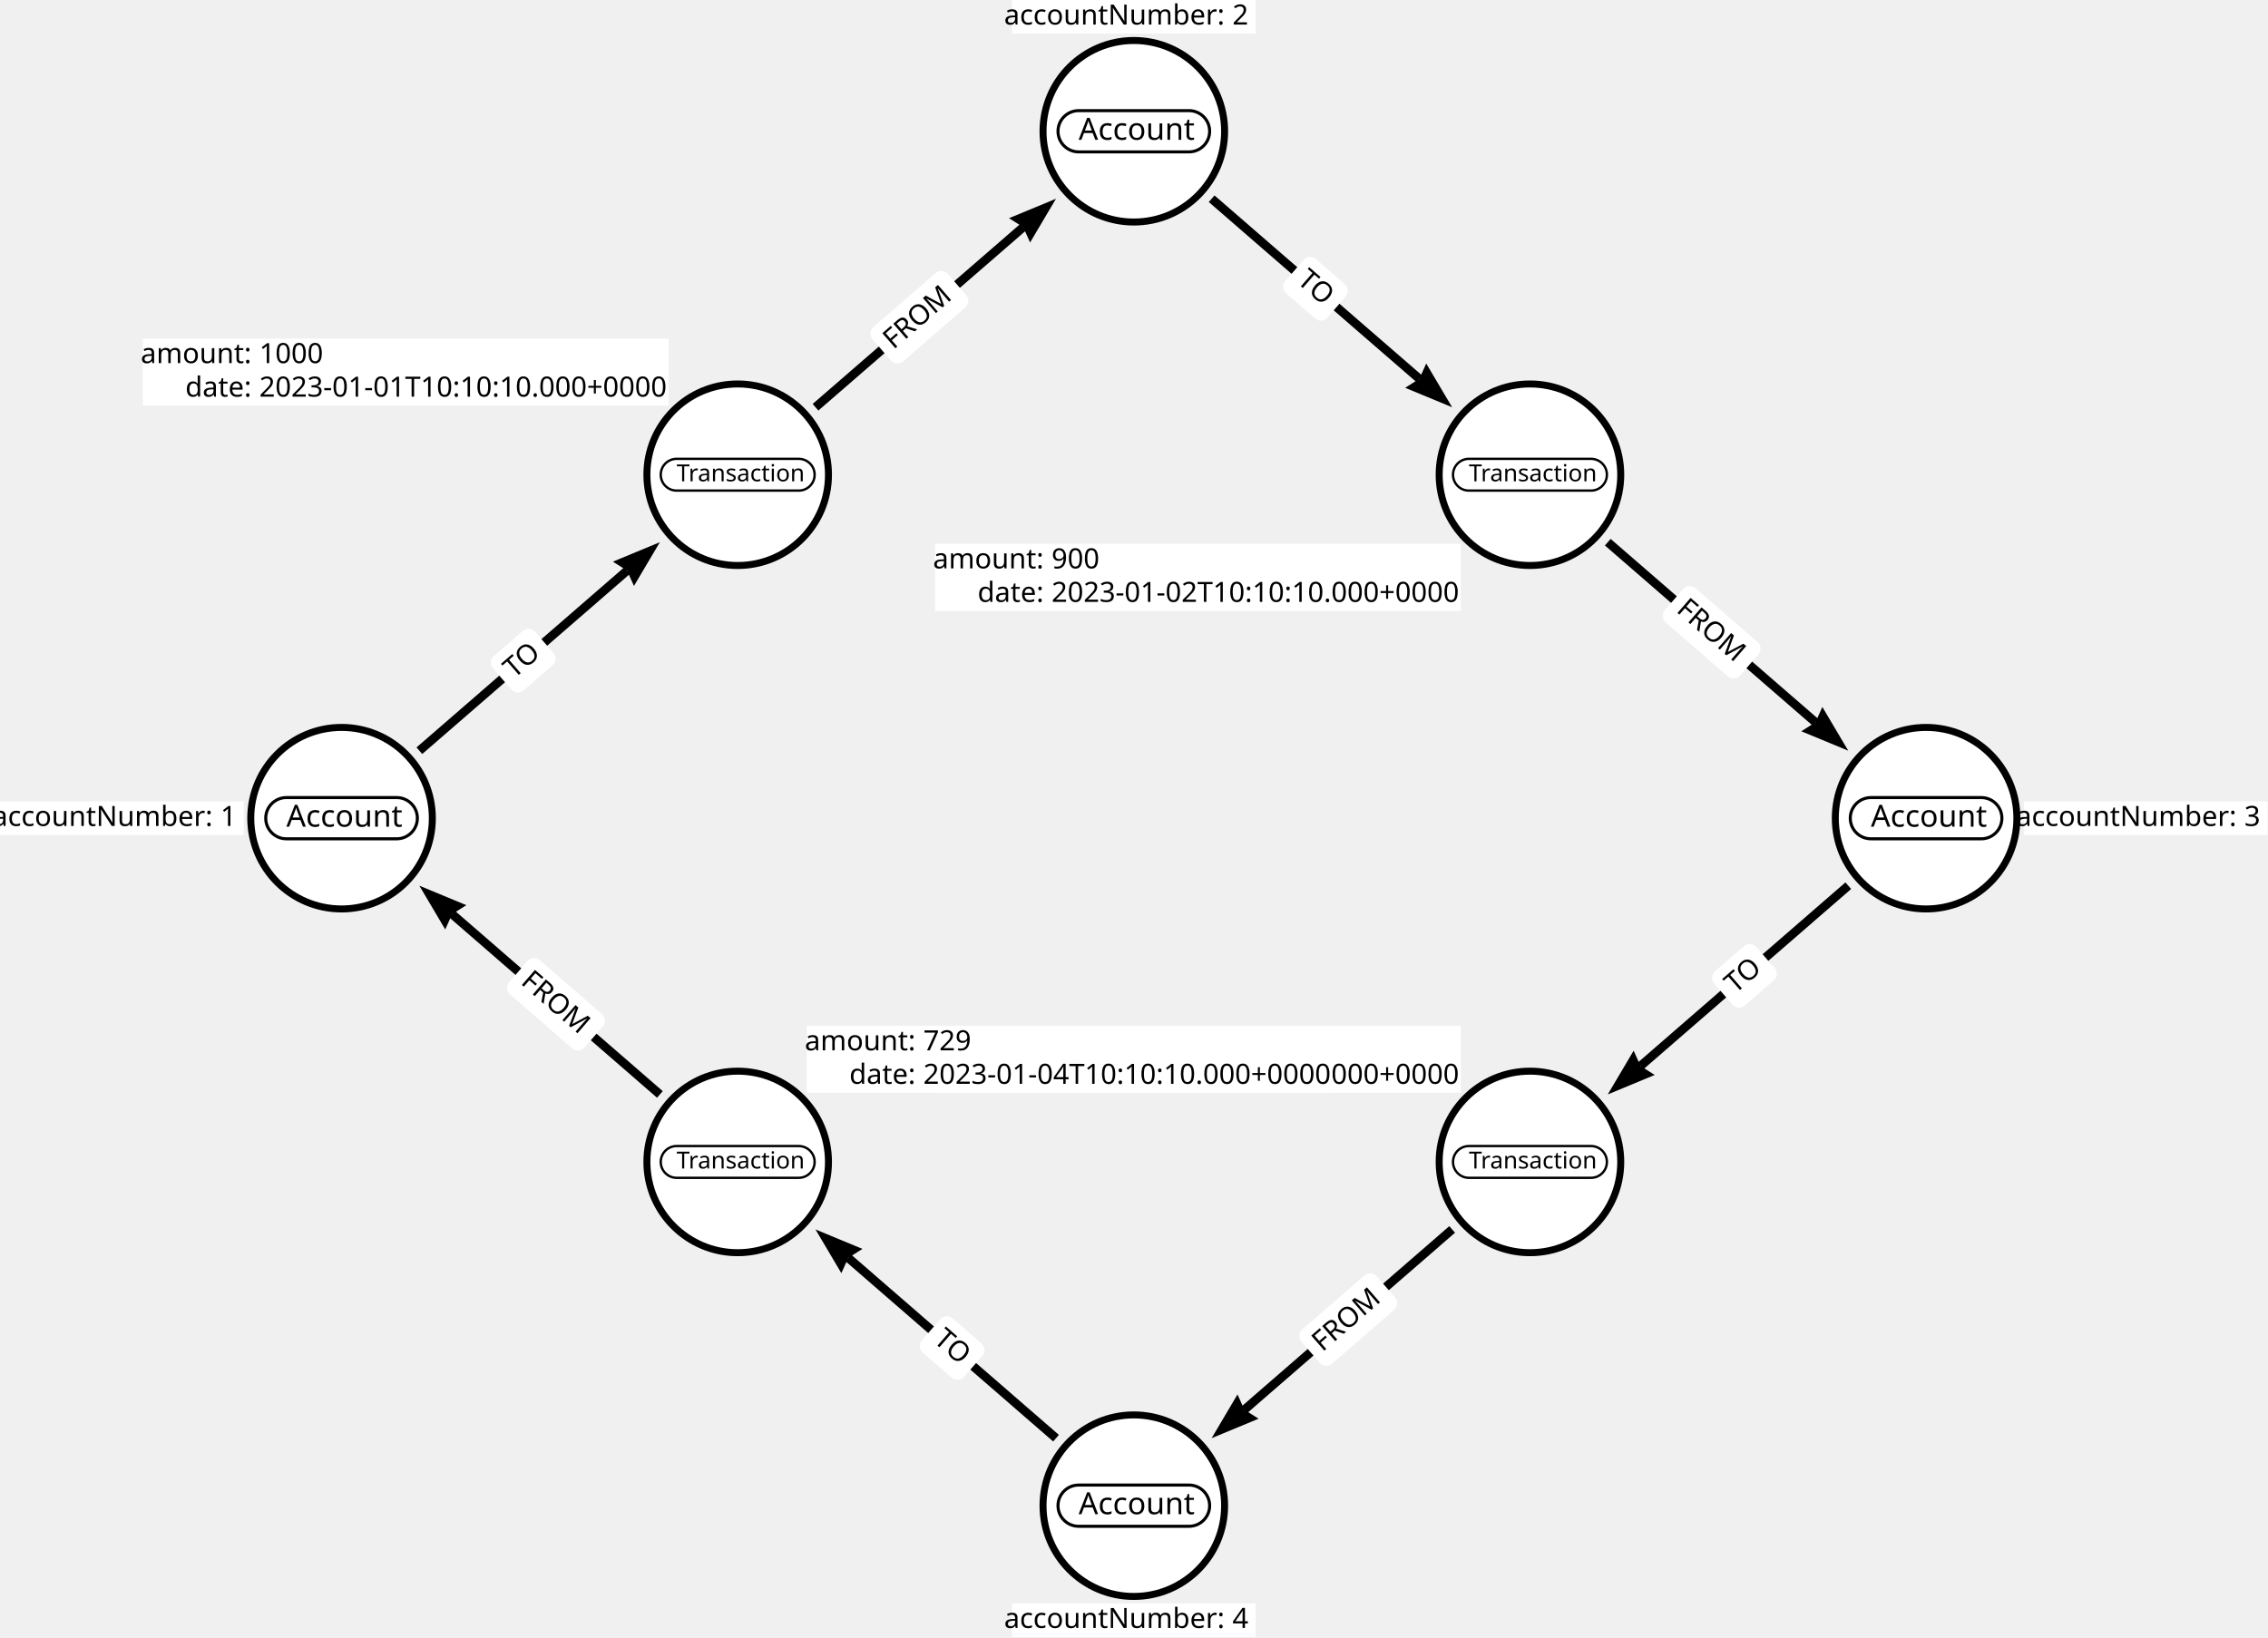
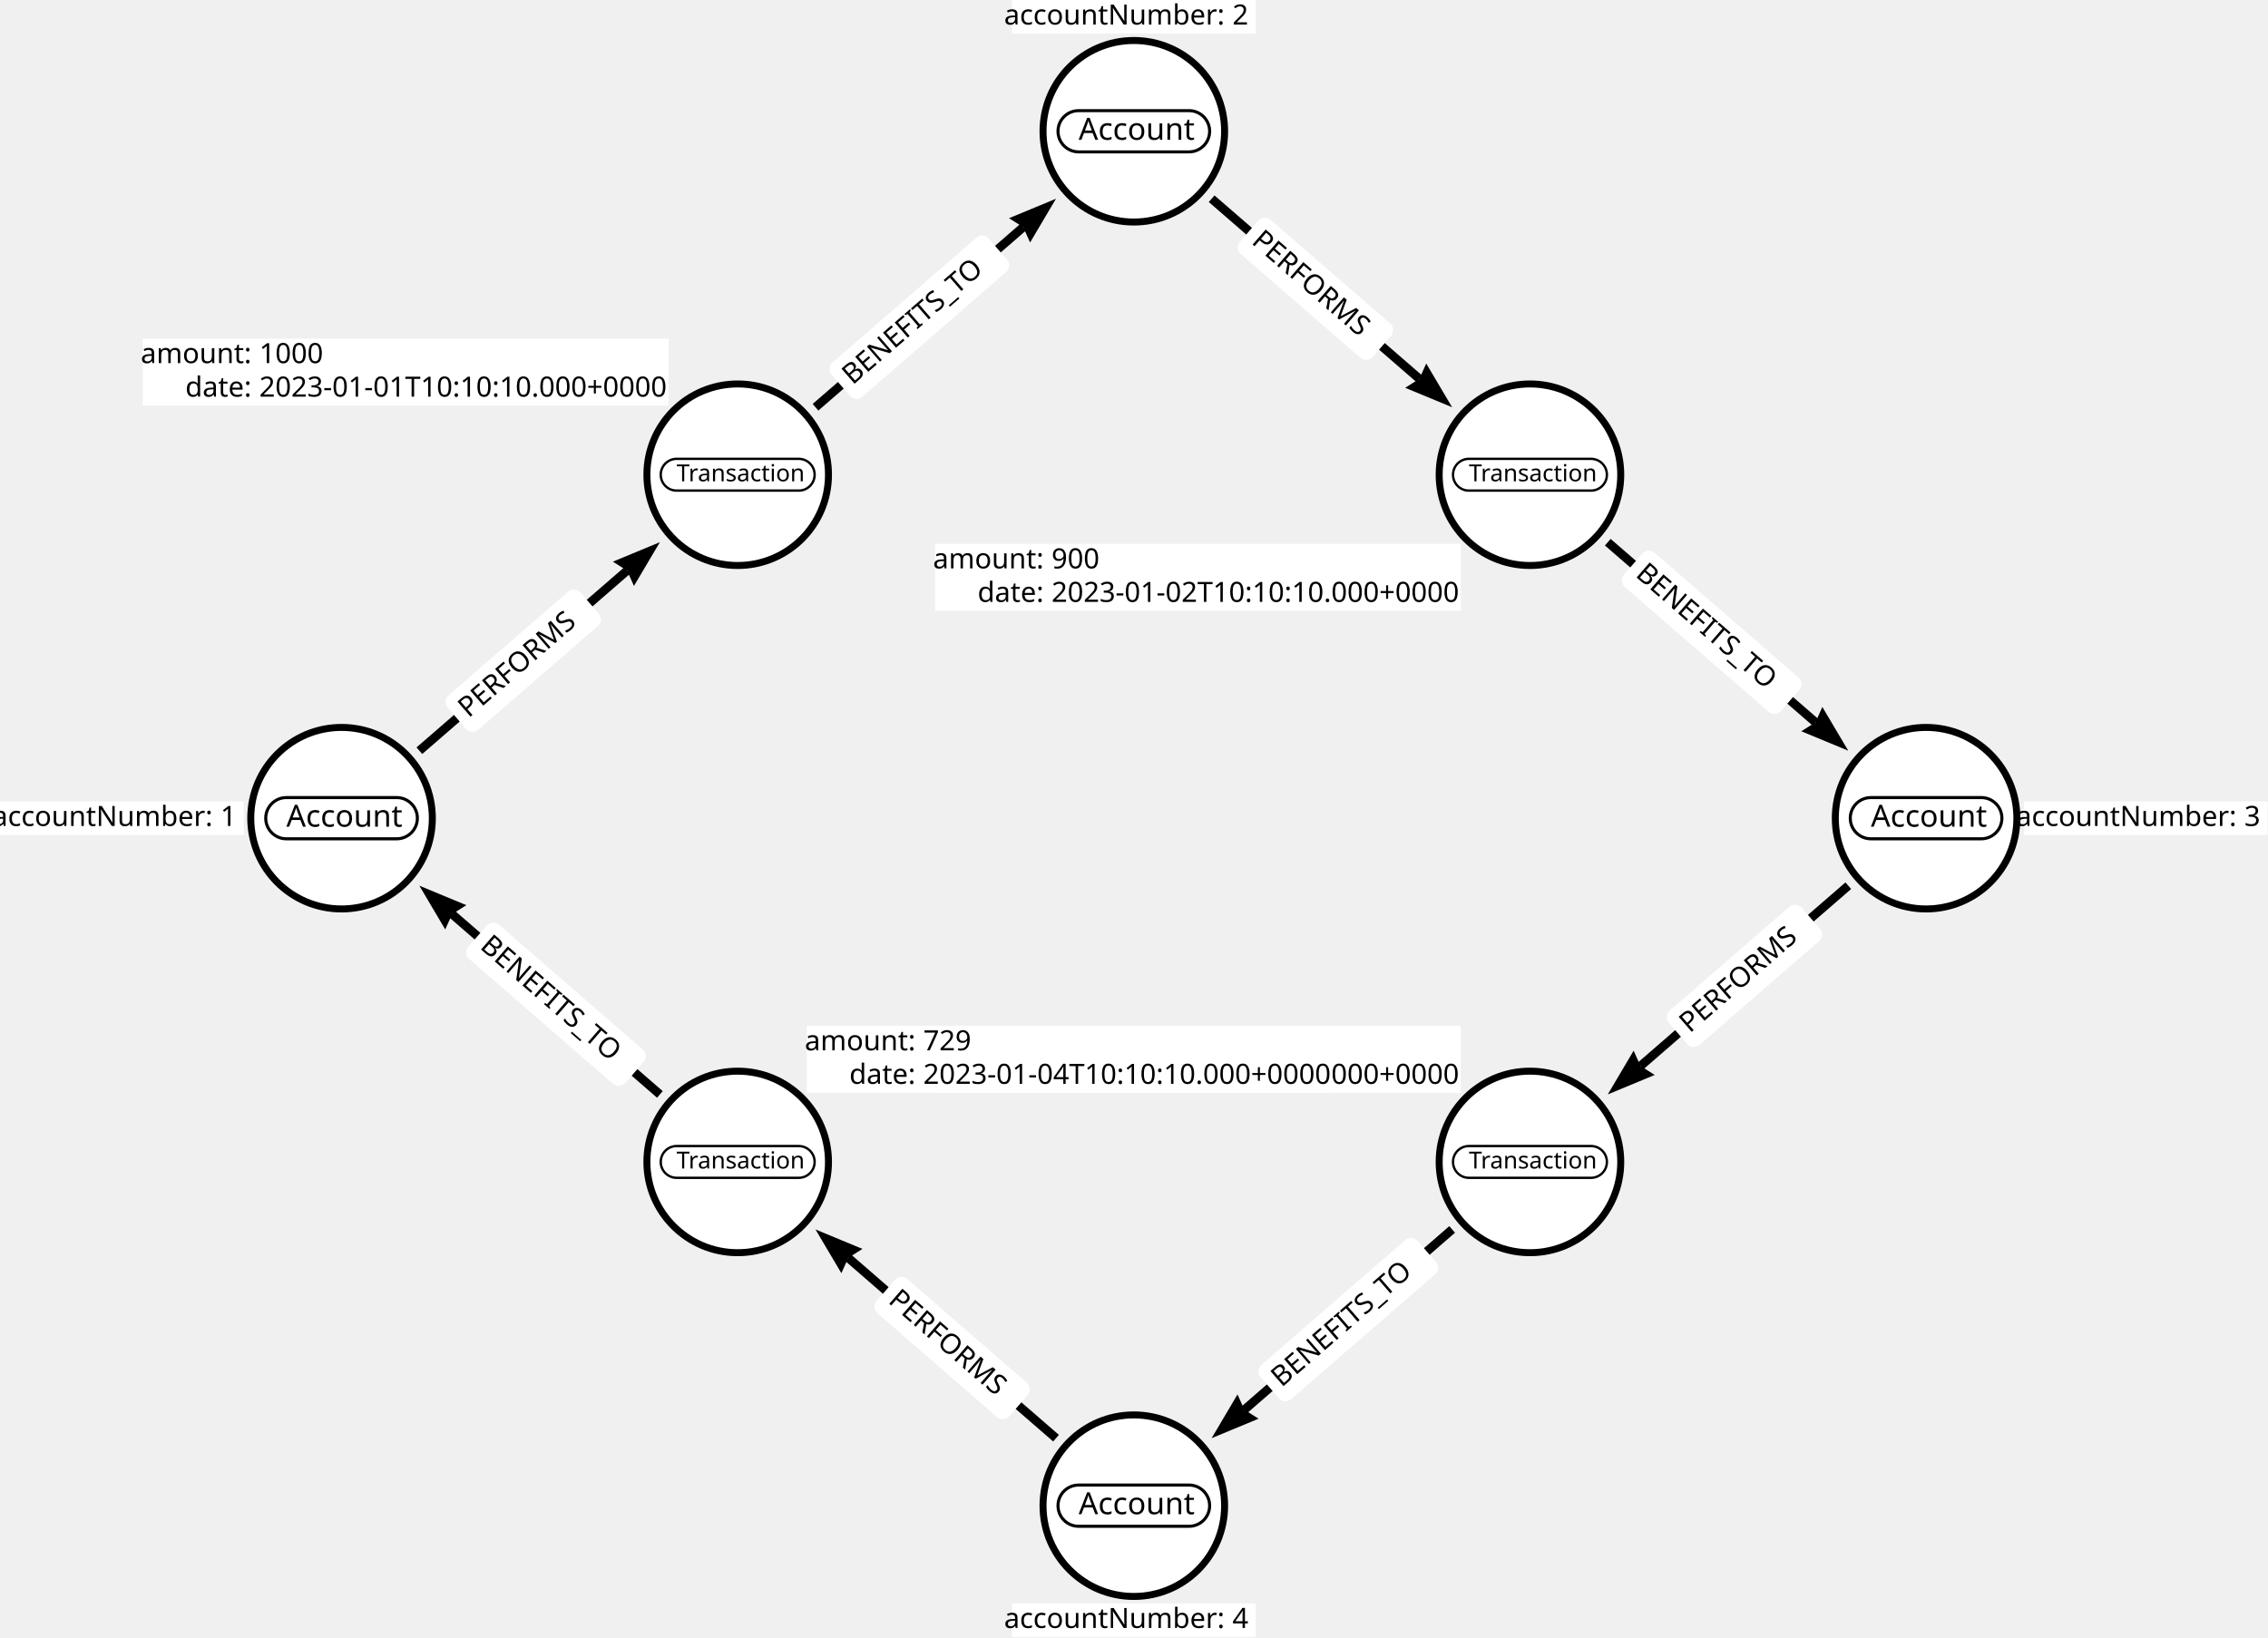
<svg xmlns="http://www.w3.org/2000/svg" width="1299" height="938" viewBox="0 0 1299 938">
  <defs>
    <style type="text/css" />
  </defs>
  <g transform="translate(541.7094 508.4757) scale(1)">
    <g class="relationship">
      <g transform="translate(107.6885 -433.2757) rotate(40.93332)" stroke-width="5" stroke="#000000">
        <path d="M 59 0 L 216.462 0" />
        <polygon points="-24.862,0 -27.625,9.208 0,0 -27.625,-9.208" fill="#000000" transform="translate(241.3239 0) rotate(0)" stroke="none" />
      </g>
      <g transform="translate(211.7404 -343.0372) rotate(40.93332) translate(0 -13)">
        <g transform="translate(0 0)">
-           <g transform="translate(-15.96875 0)" fill="#ffffff" stroke="#000000" stroke-width="0">
-             <rect x="0" y="0" width="31.938" height="26" rx="5" ry="5" stroke="none" />
-             <text xml:space="preserve" x="5" y="17.457" stroke="none" text-anchor="left" font-family="sans-serif" font-size="16" font-weight="normal" fill="#000000">TO</text>
+           <g transform="translate(-50.33594 0)" fill="#ffffff" stroke="#000000" stroke-width="0">
+             <rect x="0" y="0" width="100.672" height="26" rx="5" ry="5" stroke="none" />
+             <text xml:space="preserve" x="5" y="17.457" stroke="none" text-anchor="left" font-family="sans-serif" font-size="16" font-weight="normal" fill="#000000">PERFORMS</text>
          </g>
        </g>
      </g>
    </g>
    <g class="relationship">
      <g transform="translate(334.5749 -236.5094) rotate(40.93332)" stroke-width="5" stroke="#000000">
        <path d="M 59 0 L 216.462 0" />
        <polygon points="-24.862,0 -27.625,9.208 0,0 -27.625,-9.208" fill="#000000" transform="translate(241.3239 0) rotate(0)" stroke="none" />
      </g>
      <g transform="translate(438.6268 -146.2709) rotate(40.93332) translate(0 -13)">
        <g transform="translate(0 0)">
-           <g transform="translate(-28.55078 0)" fill="#ffffff" stroke="#000000" stroke-width="0">
-             <rect x="0" y="0" width="57.102" height="26" rx="5" ry="5" stroke="none" />
-             <text xml:space="preserve" x="5" y="17.457" stroke="none" text-anchor="left" font-family="sans-serif" font-size="16" font-weight="normal" fill="#000000">FROM</text>
+           <g transform="translate(-59.53516 0)" fill="#ffffff" stroke="#000000" stroke-width="0">
+             <rect x="0" y="0" width="119.07" height="26" rx="5" ry="5" stroke="none" />
+             <text xml:space="preserve" x="5" y="17.457" stroke="none" text-anchor="left" font-family="sans-serif" font-size="16" font-weight="normal" fill="#000000">BENEFITS_TO</text>
          </g>
        </g>
      </g>
    </g>
    <g class="relationship">
      <g transform="translate(561.4614 -39.74311) rotate(139.0432)" stroke-width="5" stroke="#000000">
        <path d="M 59 0 L 216.569 0" />
        <polygon points="-24.862,0 -27.625,9.208 0,0 -27.625,-9.208" fill="#000000" transform="translate(241.4308 0) rotate(0)" stroke="none" />
      </g>
      <g transform="translate(457.4062 50.57314) rotate(319.0432) translate(0 -13)">
        <g transform="translate(0 0)">
-           <g transform="translate(-15.96875 0)" fill="#ffffff" stroke="#000000" stroke-width="0">
-             <rect x="0" y="0" width="31.938" height="26" rx="5" ry="5" stroke="none" />
-             <text xml:space="preserve" x="5" y="17.457" stroke="none" text-anchor="left" font-family="sans-serif" font-size="16" font-weight="normal" fill="#000000">TO</text>
+           <g transform="translate(-50.33594 0)" fill="#ffffff" stroke="#000000" stroke-width="0">
+             <rect x="0" y="0" width="100.672" height="26" rx="5" ry="5" stroke="none" />
+             <text xml:space="preserve" x="5" y="17.457" stroke="none" text-anchor="left" font-family="sans-serif" font-size="16" font-weight="normal" fill="#000000">PERFORMS</text>
          </g>
        </g>
      </g>
    </g>
    <g class="relationship">
      <g transform="translate(334.5749 157.1863) rotate(139.0432)" stroke-width="5" stroke="#000000">
        <path d="M 59 0 L 216.569 0" />
        <polygon points="-24.862,0 -27.625,9.208 0,0 -27.625,-9.208" fill="#000000" transform="translate(241.4308 0) rotate(0)" stroke="none" />
      </g>
      <g transform="translate(230.5197 247.5025) rotate(319.0432) translate(0 -13)">
        <g transform="translate(0 0)">
-           <g transform="translate(-28.55078 0)" fill="#ffffff" stroke="#000000" stroke-width="0">
-             <rect x="0" y="0" width="57.102" height="26" rx="5" ry="5" stroke="none" />
-             <text xml:space="preserve" x="5" y="17.457" stroke="none" text-anchor="left" font-family="sans-serif" font-size="16" font-weight="normal" fill="#000000">FROM</text>
+           <g transform="translate(-59.53516 0)" fill="#ffffff" stroke="#000000" stroke-width="0">
+             <rect x="0" y="0" width="119.07" height="26" rx="5" ry="5" stroke="none" />
+             <text xml:space="preserve" x="5" y="17.457" stroke="none" text-anchor="left" font-family="sans-serif" font-size="16" font-weight="normal" fill="#000000">BENEFITS_TO</text>
          </g>
        </g>
      </g>
    </g>
    <g class="relationship">
      <g transform="translate(107.6885 354.1157) rotate(-139.0432)" stroke-width="5" stroke="#000000">
        <path d="M 59 0 L 216.569 0" />
        <polygon points="-24.862,0 -27.625,9.208 0,0 -27.625,-9.208" fill="#000000" transform="translate(241.4308 0) rotate(0)" stroke="none" />
      </g>
      <g transform="translate(3.633264 263.7994) rotate(40.95682) translate(0 -13)">
        <g transform="translate(0 0)">
-           <g transform="translate(-15.96875 0)" fill="#ffffff" stroke="#000000" stroke-width="0">
-             <rect x="0" y="0" width="31.938" height="26" rx="5" ry="5" stroke="none" />
-             <text xml:space="preserve" x="5" y="17.457" stroke="none" text-anchor="left" font-family="sans-serif" font-size="16" font-weight="normal" fill="#000000">TO</text>
+           <g transform="translate(-50.33594 0)" fill="#ffffff" stroke="#000000" stroke-width="0">
+             <rect x="0" y="0" width="100.672" height="26" rx="5" ry="5" stroke="none" />
+             <text xml:space="preserve" x="5" y="17.457" stroke="none" text-anchor="left" font-family="sans-serif" font-size="16" font-weight="normal" fill="#000000">PERFORMS</text>
          </g>
        </g>
      </g>
    </g>
    <g class="relationship">
      <g transform="translate(-119.198 157.1863) rotate(-139.0432)" stroke-width="5" stroke="#000000">
        <path d="M 59 0 L 216.569 0" />
        <polygon points="-24.862,0 -27.625,9.208 0,0 -27.625,-9.208" fill="#000000" transform="translate(241.4308 0) rotate(0)" stroke="none" />
      </g>
      <g transform="translate(-223.2532 66.87004) rotate(40.95682) translate(0 -13)">
        <g transform="translate(0 0)">
-           <g transform="translate(-28.55078 0)" fill="#ffffff" stroke="#000000" stroke-width="0">
-             <rect x="0" y="0" width="57.102" height="26" rx="5" ry="5" stroke="none" />
-             <text xml:space="preserve" x="5" y="17.457" stroke="none" text-anchor="left" font-family="sans-serif" font-size="16" font-weight="normal" fill="#000000">FROM</text>
+           <g transform="translate(-59.53516 0)" fill="#ffffff" stroke="#000000" stroke-width="0">
+             <rect x="0" y="0" width="119.07" height="26" rx="5" ry="5" stroke="none" />
+             <text xml:space="preserve" x="5" y="17.457" stroke="none" text-anchor="left" font-family="sans-serif" font-size="16" font-weight="normal" fill="#000000">BENEFITS_TO</text>
          </g>
        </g>
      </g>
    </g>
    <g class="relationship">
      <g transform="translate(-346.0844 -39.74311) rotate(-40.93333)" stroke-width="5" stroke="#000000">
        <path d="M 59 0 L 216.462 0" />
        <polygon points="-24.862,0 -27.625,9.208 0,0 -27.625,-9.208" fill="#000000" transform="translate(241.3239 0) rotate(0)" stroke="none" />
      </g>
      <g transform="translate(-242.0325 -129.9817) rotate(-40.93333) translate(0 -13)">
        <g transform="translate(0 0)">
-           <g transform="translate(-15.96875 0)" fill="#ffffff" stroke="#000000" stroke-width="0">
-             <rect x="0" y="0" width="31.938" height="26" rx="5" ry="5" stroke="none" />
-             <text xml:space="preserve" x="5" y="17.457" stroke="none" text-anchor="left" font-family="sans-serif" font-size="16" font-weight="normal" fill="#000000">TO</text>
+           <g transform="translate(-50.33594 0)" fill="#ffffff" stroke="#000000" stroke-width="0">
+             <rect x="0" y="0" width="100.672" height="26" rx="5" ry="5" stroke="none" />
+             <text xml:space="preserve" x="5" y="17.457" stroke="none" text-anchor="left" font-family="sans-serif" font-size="16" font-weight="normal" fill="#000000">PERFORMS</text>
          </g>
        </g>
      </g>
    </g>
    <g class="relationship">
      <g transform="translate(-119.198 -236.5094) rotate(-40.93332)" stroke-width="5" stroke="#000000">
        <path d="M 59 0 L 216.462 0" />
        <polygon points="-24.862,0 -27.625,9.208 0,0 -27.625,-9.208" fill="#000000" transform="translate(241.3239 0) rotate(0)" stroke="none" />
      </g>
      <g transform="translate(-15.14607 -326.748) rotate(-40.93332) translate(0 -13)">
        <g transform="translate(0 0)">
-           <g transform="translate(-28.55078 0)" fill="#ffffff" stroke="#000000" stroke-width="0">
-             <rect x="0" y="0" width="57.102" height="26" rx="5" ry="5" stroke="none" />
-             <text xml:space="preserve" x="5" y="17.457" stroke="none" text-anchor="left" font-family="sans-serif" font-size="16" font-weight="normal" fill="#000000">FROM</text>
+           <g transform="translate(-59.53516 0)" fill="#ffffff" stroke="#000000" stroke-width="0">
+             <rect x="0" y="0" width="119.07" height="26" rx="5" ry="5" stroke="none" />
+             <text xml:space="preserve" x="5" y="17.457" stroke="none" text-anchor="left" font-family="sans-serif" font-size="16" font-weight="normal" fill="#000000">BENEFITS_TO</text>
          </g>
        </g>
      </g>
    </g>
    <g class="node">
      <g fill="#ffffff" stroke="#000000" stroke-width="4">
        <circle cx="-346.084" cy="-39.743" r="52" />
      </g>
      <g transform="translate(-346.0844 -39.74311)">
        <g transform="scale(0.4374365) translate(0 -27)">
          <g transform="translate(0 0)">
            <g transform="translate(-99.26562 0)">
              <g fill="#ffffff" stroke="#000000" stroke-width="4">
                <rect x="0" y="0" width="198.531" height="54" rx="27" ry="27" />
                <text xml:space="preserve" x="27" y="38.143" stroke="none" font-family="sans-serif" font-size="40" font-weight="normal" fill="#000000">Account</text>
              </g>
            </g>
          </g>
        </g>
        <g transform="translate(-56 -9.6)">
          <g transform="translate(0 0)">
            <g transform="translate(-139.625 0)" fill="white">
              <rect x="0" y="0" width="139.625" height="19.2" rx="0" ry="0" stroke="none" />
              <g font-family="sans-serif" font-size="16" font-weight="normal" fill="#000000" text-anchor="end">
                <text xml:space="preserve" x="121.836" y="14.057" stroke="none">accountNumber:</text>
                <text xml:space="preserve" x="126.281" y="14.057" stroke="none" text-anchor="start">1</text>
              </g>
            </g>
          </g>
        </g>
      </g>
    </g>
    <g class="node">
      <g fill="#ffffff" stroke="#000000" stroke-width="4">
        <circle cx="107.688" cy="-433.276" r="52" />
      </g>
      <g transform="translate(107.6885 -433.2757)">
        <g transform="scale(0.4374365) translate(0 -27)">
          <g transform="translate(0 0)">
            <g transform="translate(-99.26562 0)">
              <g fill="#ffffff" stroke="#000000" stroke-width="4">
                <rect x="0" y="0" width="198.531" height="54" rx="27" ry="27" />
                <text xml:space="preserve" x="27" y="38.143" stroke="none" font-family="sans-serif" font-size="40" font-weight="normal" fill="#000000">Account</text>
              </g>
            </g>
          </g>
        </g>
        <g transform="translate(3.429011037612589e-15 -75.2)">
          <g transform="translate(0 0)">
            <g transform="translate(-69.8125 0)" fill="white">
              <rect x="0" y="0" width="139.625" height="19.2" rx="0" ry="0" stroke="none" />
              <g font-family="sans-serif" font-size="16" font-weight="normal" fill="#000000" text-anchor="end">
                <text xml:space="preserve" x="121.836" y="14.057" stroke="none">accountNumber:</text>
                <text xml:space="preserve" x="126.281" y="14.057" stroke="none" text-anchor="start">2</text>
              </g>
            </g>
          </g>
        </g>
      </g>
    </g>
    <g class="node">
      <g fill="#ffffff" stroke="#000000" stroke-width="4">
        <circle cx="561.461" cy="-39.743" r="52" />
      </g>
      <g transform="translate(561.4614 -39.74311)">
        <g transform="scale(0.4374365) translate(0 -27)">
          <g transform="translate(0 0)">
            <g transform="translate(-99.26562 0)">
              <g fill="#ffffff" stroke="#000000" stroke-width="4">
                <rect x="0" y="0" width="198.531" height="54" rx="27" ry="27" />
                <text xml:space="preserve" x="27" y="38.143" stroke="none" font-family="sans-serif" font-size="40" font-weight="normal" fill="#000000">Account</text>
              </g>
            </g>
          </g>
        </g>
        <g transform="translate(56 -9.6)">
          <g transform="translate(0 0)">
            <g transform="translate(0 0)" fill="white">
              <rect x="0" y="0" width="139.625" height="19.2" rx="0" ry="0" stroke="none" />
              <g font-family="sans-serif" font-size="16" font-weight="normal" fill="#000000" text-anchor="end">
                <text xml:space="preserve" x="121.836" y="14.057" stroke="none">accountNumber:</text>
                <text xml:space="preserve" x="126.281" y="14.057" stroke="none" text-anchor="start">3</text>
              </g>
            </g>
          </g>
        </g>
      </g>
    </g>
    <g class="node">
      <g fill="#ffffff" stroke="#000000" stroke-width="4">
        <circle cx="107.688" cy="354.116" r="52" />
      </g>
      <g transform="translate(107.6885 354.1157)">
        <g transform="scale(0.4374365) translate(0 -27)">
          <g transform="translate(0 0)">
            <g transform="translate(-99.26562 0)">
              <g fill="#ffffff" stroke="#000000" stroke-width="4">
                <rect x="0" y="0" width="198.531" height="54" rx="27" ry="27" />
                <text xml:space="preserve" x="27" y="38.143" stroke="none" font-family="sans-serif" font-size="40" font-weight="normal" fill="#000000">Account</text>
              </g>
            </g>
          </g>
        </g>
        <g transform="translate(3.429011037612589e-15 56)">
          <g transform="translate(0 0)">
            <g transform="translate(-69.8125 0)" fill="white">
              <rect x="0" y="0" width="139.625" height="19.2" rx="0" ry="0" stroke="none" />
              <g font-family="sans-serif" font-size="16" font-weight="normal" fill="#000000" text-anchor="end">
                <text xml:space="preserve" x="121.836" y="14.057" stroke="none">accountNumber:</text>
                <text xml:space="preserve" x="126.281" y="14.057" stroke="none" text-anchor="start">4</text>
              </g>
            </g>
          </g>
        </g>
      </g>
    </g>
    <g class="node">
      <g fill="#ffffff" stroke="#000000" stroke-width="4">
        <circle cx="334.575" cy="-236.509" r="52" />
      </g>
      <g transform="translate(334.5749 -236.5094)">
        <g transform="scale(0.3370326) translate(0 -27)">
          <g transform="translate(0 0)">
            <g transform="translate(-130.7598 0)">
              <g fill="#ffffff" stroke="#000000" stroke-width="4">
                <rect x="0" y="0" width="261.52" height="54" rx="27" ry="27" />
                <text xml:space="preserve" x="27" y="38.143" stroke="none" font-family="sans-serif" font-size="40" font-weight="normal" fill="#000000">Transaction</text>
              </g>
            </g>
          </g>
        </g>
        <g transform="translate(-39.59798 39.59798)">
          <g transform="translate(0 0)">
            <g transform="translate(-301.125 0)" fill="white">
              <rect x="0" y="0" width="301.125" height="38.4" rx="0" ry="0" stroke="none" />
              <g font-family="sans-serif" font-size="16" font-weight="normal" fill="#000000" text-anchor="end">
                <text xml:space="preserve" x="62.258" y="14.057" stroke="none">amount:</text>
                <text xml:space="preserve" x="66.703" y="14.057" stroke="none" text-anchor="start">900</text>
                <text xml:space="preserve" x="62.258" y="33.257" stroke="none" text-anchor="end">date:</text>
                <text xml:space="preserve" x="66.703" y="33.257" stroke="none" text-anchor="start">2023-01-02T10:10:10.000+0000</text>
              </g>
            </g>
          </g>
        </g>
      </g>
    </g>
    <g class="node">
      <g fill="#ffffff" stroke="#000000" stroke-width="4">
        <circle cx="334.575" cy="157.186" r="52" />
      </g>
      <g transform="translate(334.5749 157.1863)">
        <g transform="scale(0.3370326) translate(0 -27)">
          <g transform="translate(0 0)">
            <g transform="translate(-130.7598 0)">
              <g fill="#ffffff" stroke="#000000" stroke-width="4">
                <rect x="0" y="0" width="261.52" height="54" rx="27" ry="27" />
                <text xml:space="preserve" x="27" y="38.143" stroke="none" font-family="sans-serif" font-size="40" font-weight="normal" fill="#000000">Transaction</text>
              </g>
            </g>
          </g>
        </g>
        <g transform="translate(-39.59798 -77.99798)">
          <g transform="translate(0 0)">
            <g transform="translate(-301.125 0)" fill="white">
              <rect x="0" y="0" width="301.125" height="38.4" rx="0" ry="0" stroke="none" />
              <g font-family="sans-serif" font-size="16" font-weight="normal" fill="#000000" text-anchor="end">
                <text xml:space="preserve" x="62.258" y="14.057" stroke="none">amount:</text>
                <text xml:space="preserve" x="66.703" y="14.057" stroke="none" text-anchor="start">810</text>
                <text xml:space="preserve" x="62.258" y="33.257" stroke="none" text-anchor="end">date:</text>
                <text xml:space="preserve" x="66.703" y="33.257" stroke="none" text-anchor="start">2023-01-03T10:10:10.000+0000</text>
              </g>
            </g>
          </g>
        </g>
      </g>
    </g>
    <g class="node">
      <g fill="#ffffff" stroke="#000000" stroke-width="4">
        <circle cx="-119.198" cy="157.186" r="52" />
      </g>
      <g transform="translate(-119.198 157.1863)">
        <g transform="scale(0.3370326) translate(0 -27)">
          <g transform="translate(0 0)">
            <g transform="translate(-130.7598 0)">
              <g fill="#ffffff" stroke="#000000" stroke-width="4">
                <rect x="0" y="0" width="261.52" height="54" rx="27" ry="27" />
                <text xml:space="preserve" x="27" y="38.143" stroke="none" font-family="sans-serif" font-size="40" font-weight="normal" fill="#000000">Transaction</text>
              </g>
            </g>
          </g>
        </g>
        <g transform="translate(39.59798 -77.99798)">
          <g transform="translate(0 0)">
            <g transform="translate(0 0)" fill="white">
              <rect x="0" y="0" width="301.125" height="38.4" rx="0" ry="0" stroke="none" />
              <g font-family="sans-serif" font-size="16" font-weight="normal" fill="#000000" text-anchor="end">
                <text xml:space="preserve" x="62.258" y="14.057" stroke="none">amount:</text>
                <text xml:space="preserve" x="66.703" y="14.057" stroke="none" text-anchor="start">729</text>
                <text xml:space="preserve" x="62.258" y="33.257" stroke="none" text-anchor="end">date:</text>
                <text xml:space="preserve" x="66.703" y="33.257" stroke="none" text-anchor="start">2023-01-04T10:10:10.000+0000</text>
              </g>
            </g>
          </g>
        </g>
      </g>
    </g>
    <g class="node">
      <g fill="#ffffff" stroke="#000000" stroke-width="4">
        <circle cx="-119.198" cy="-236.509" r="52" />
      </g>
      <g transform="translate(-119.198 -236.5094)">
        <g transform="scale(0.3370326) translate(0 -27)">
          <g transform="translate(0 0)">
            <g transform="translate(-130.7598 0)">
              <g fill="#ffffff" stroke="#000000" stroke-width="4">
                <rect x="0" y="0" width="261.52" height="54" rx="27" ry="27" />
                <text xml:space="preserve" x="27" y="38.143" stroke="none" font-family="sans-serif" font-size="40" font-weight="normal" fill="#000000">Transaction</text>
              </g>
            </g>
          </g>
        </g>
        <g transform="translate(-39.59798 -77.99798)">
          <g transform="translate(0 0)">
            <g transform="translate(-301.125 0)" fill="white">
              <rect x="0" y="0" width="301.125" height="38.4" rx="0" ry="0" stroke="none" />
              <g font-family="sans-serif" font-size="16" font-weight="normal" fill="#000000" text-anchor="end">
                <text xml:space="preserve" x="62.258" y="14.057" stroke="none">amount:</text>
                <text xml:space="preserve" x="66.703" y="14.057" stroke="none" text-anchor="start">1000</text>
                <text xml:space="preserve" x="62.258" y="33.257" stroke="none" text-anchor="end">date:</text>
                <text xml:space="preserve" x="66.703" y="33.257" stroke="none" text-anchor="start">2023-01-01T10:10:10.000+0000</text>
              </g>
            </g>
          </g>
        </g>
      </g>
    </g>
  </g>
</svg>
